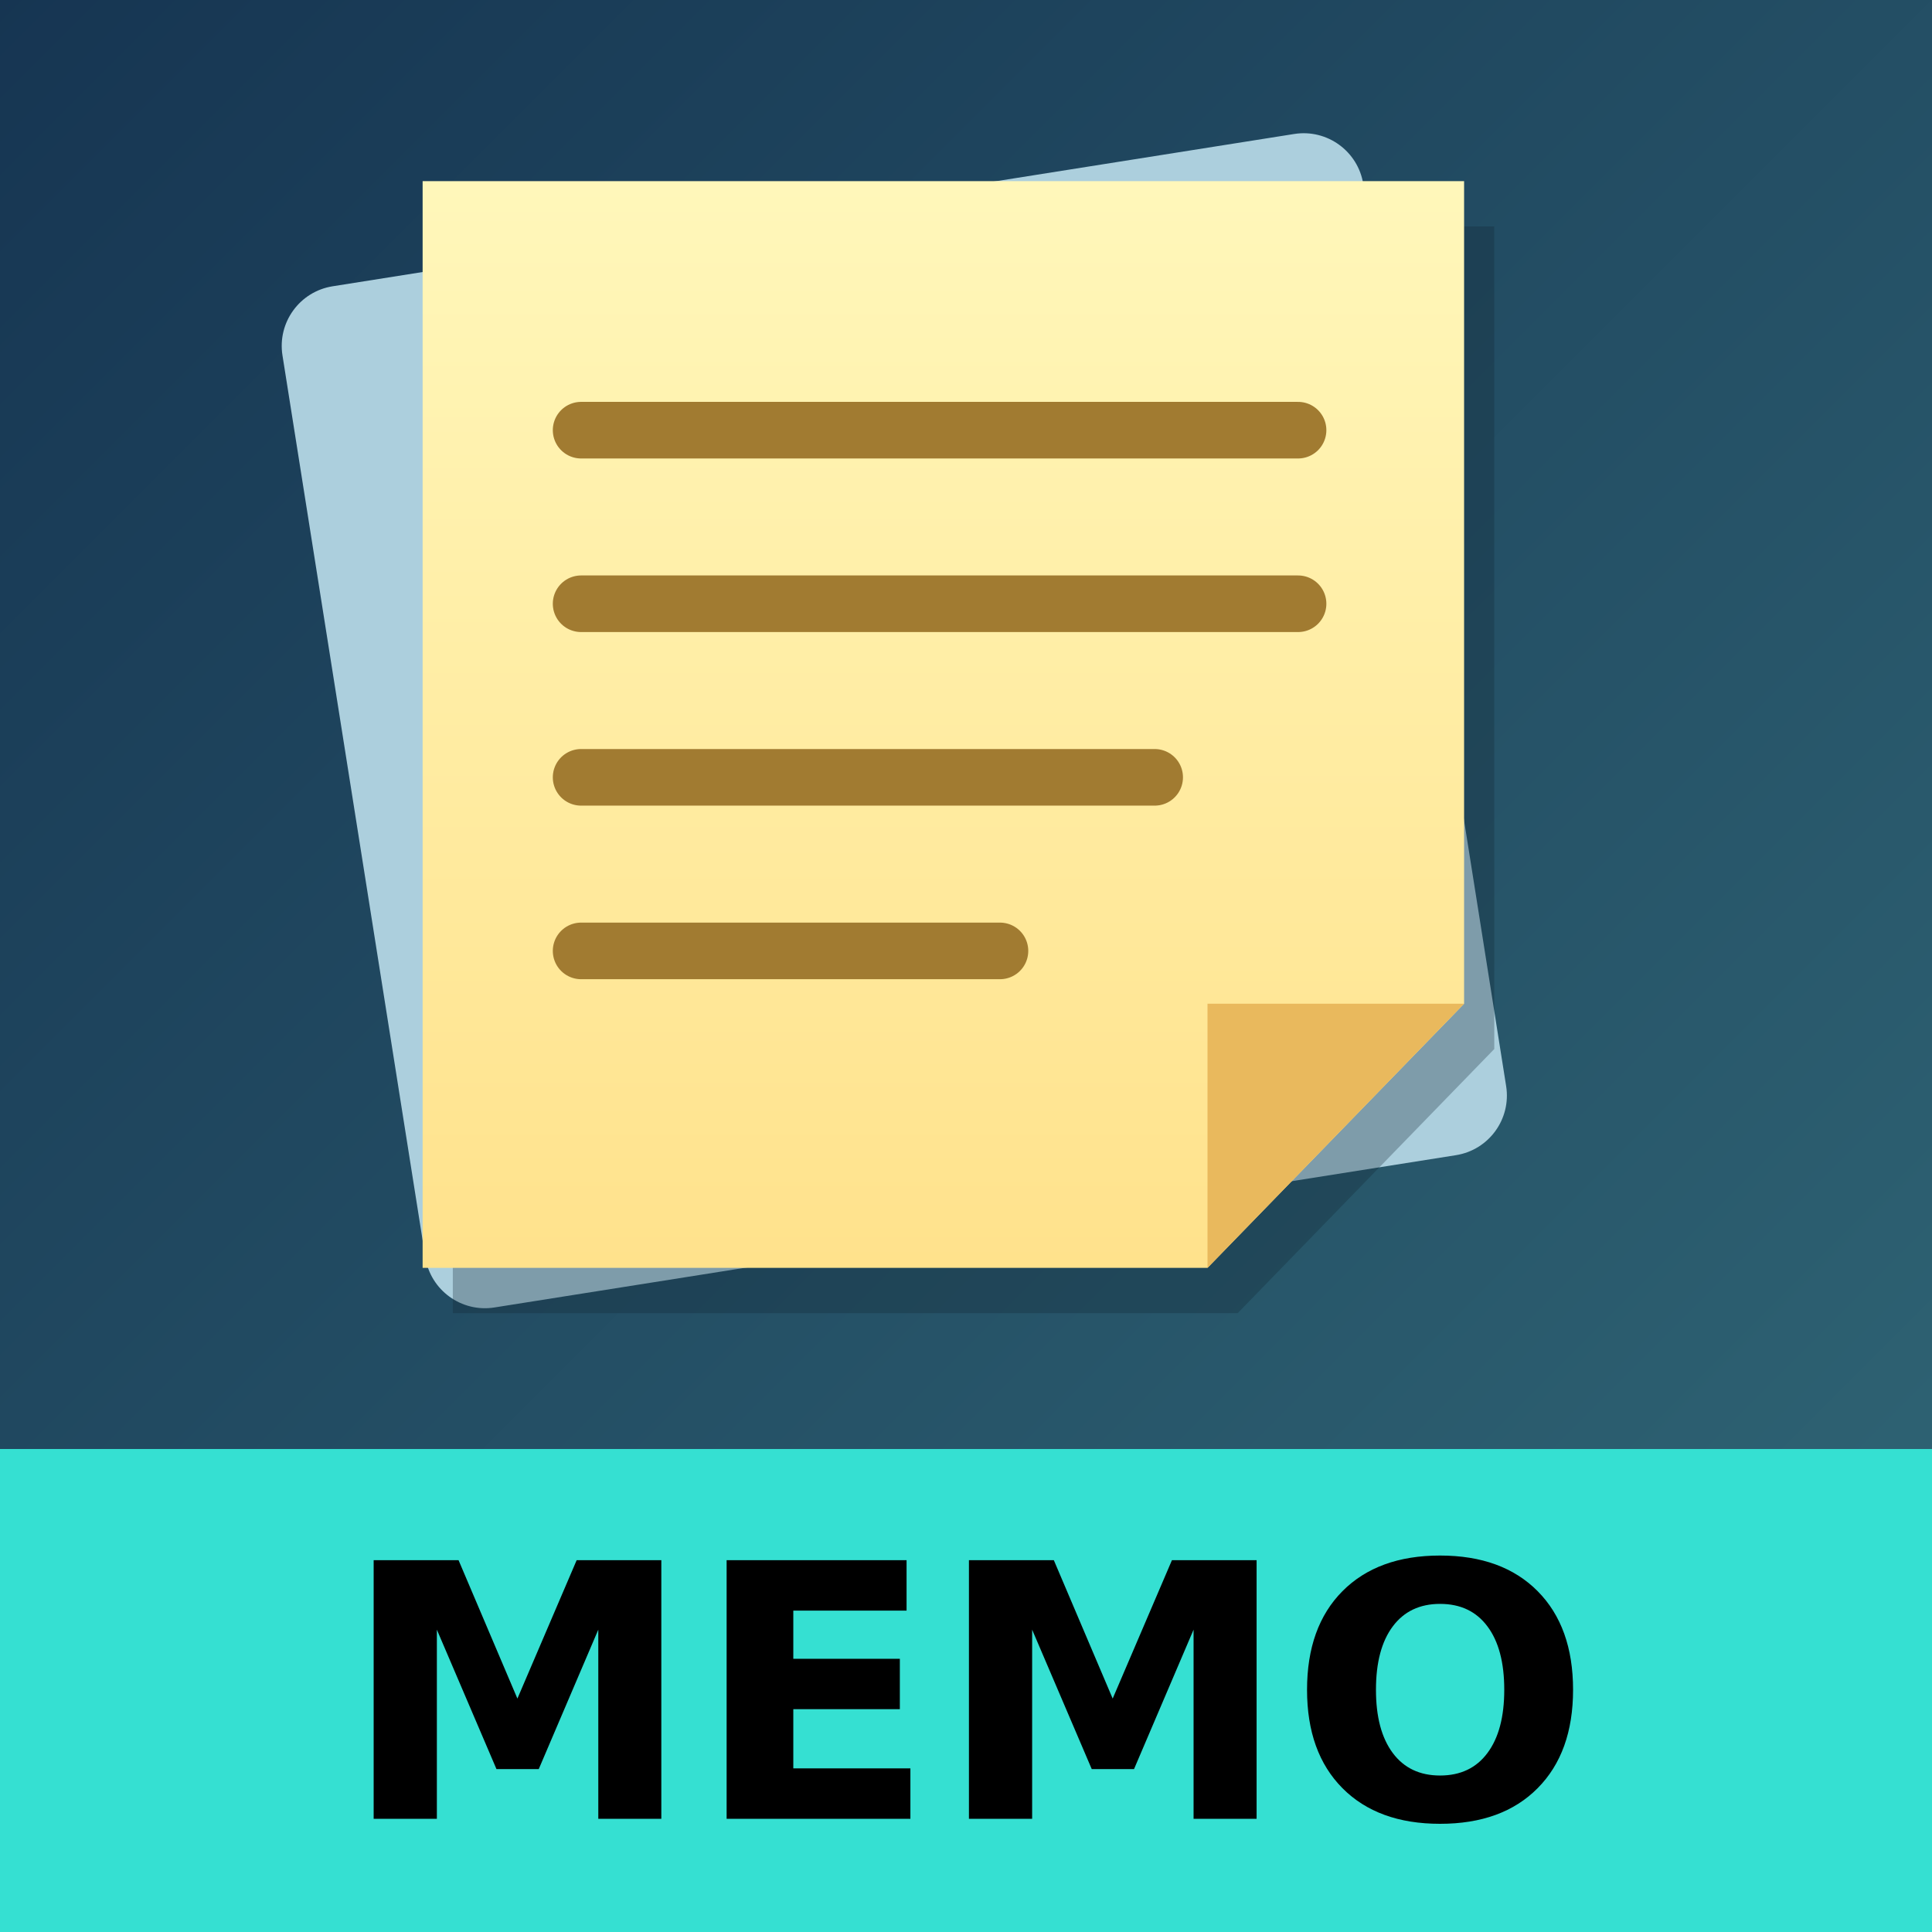
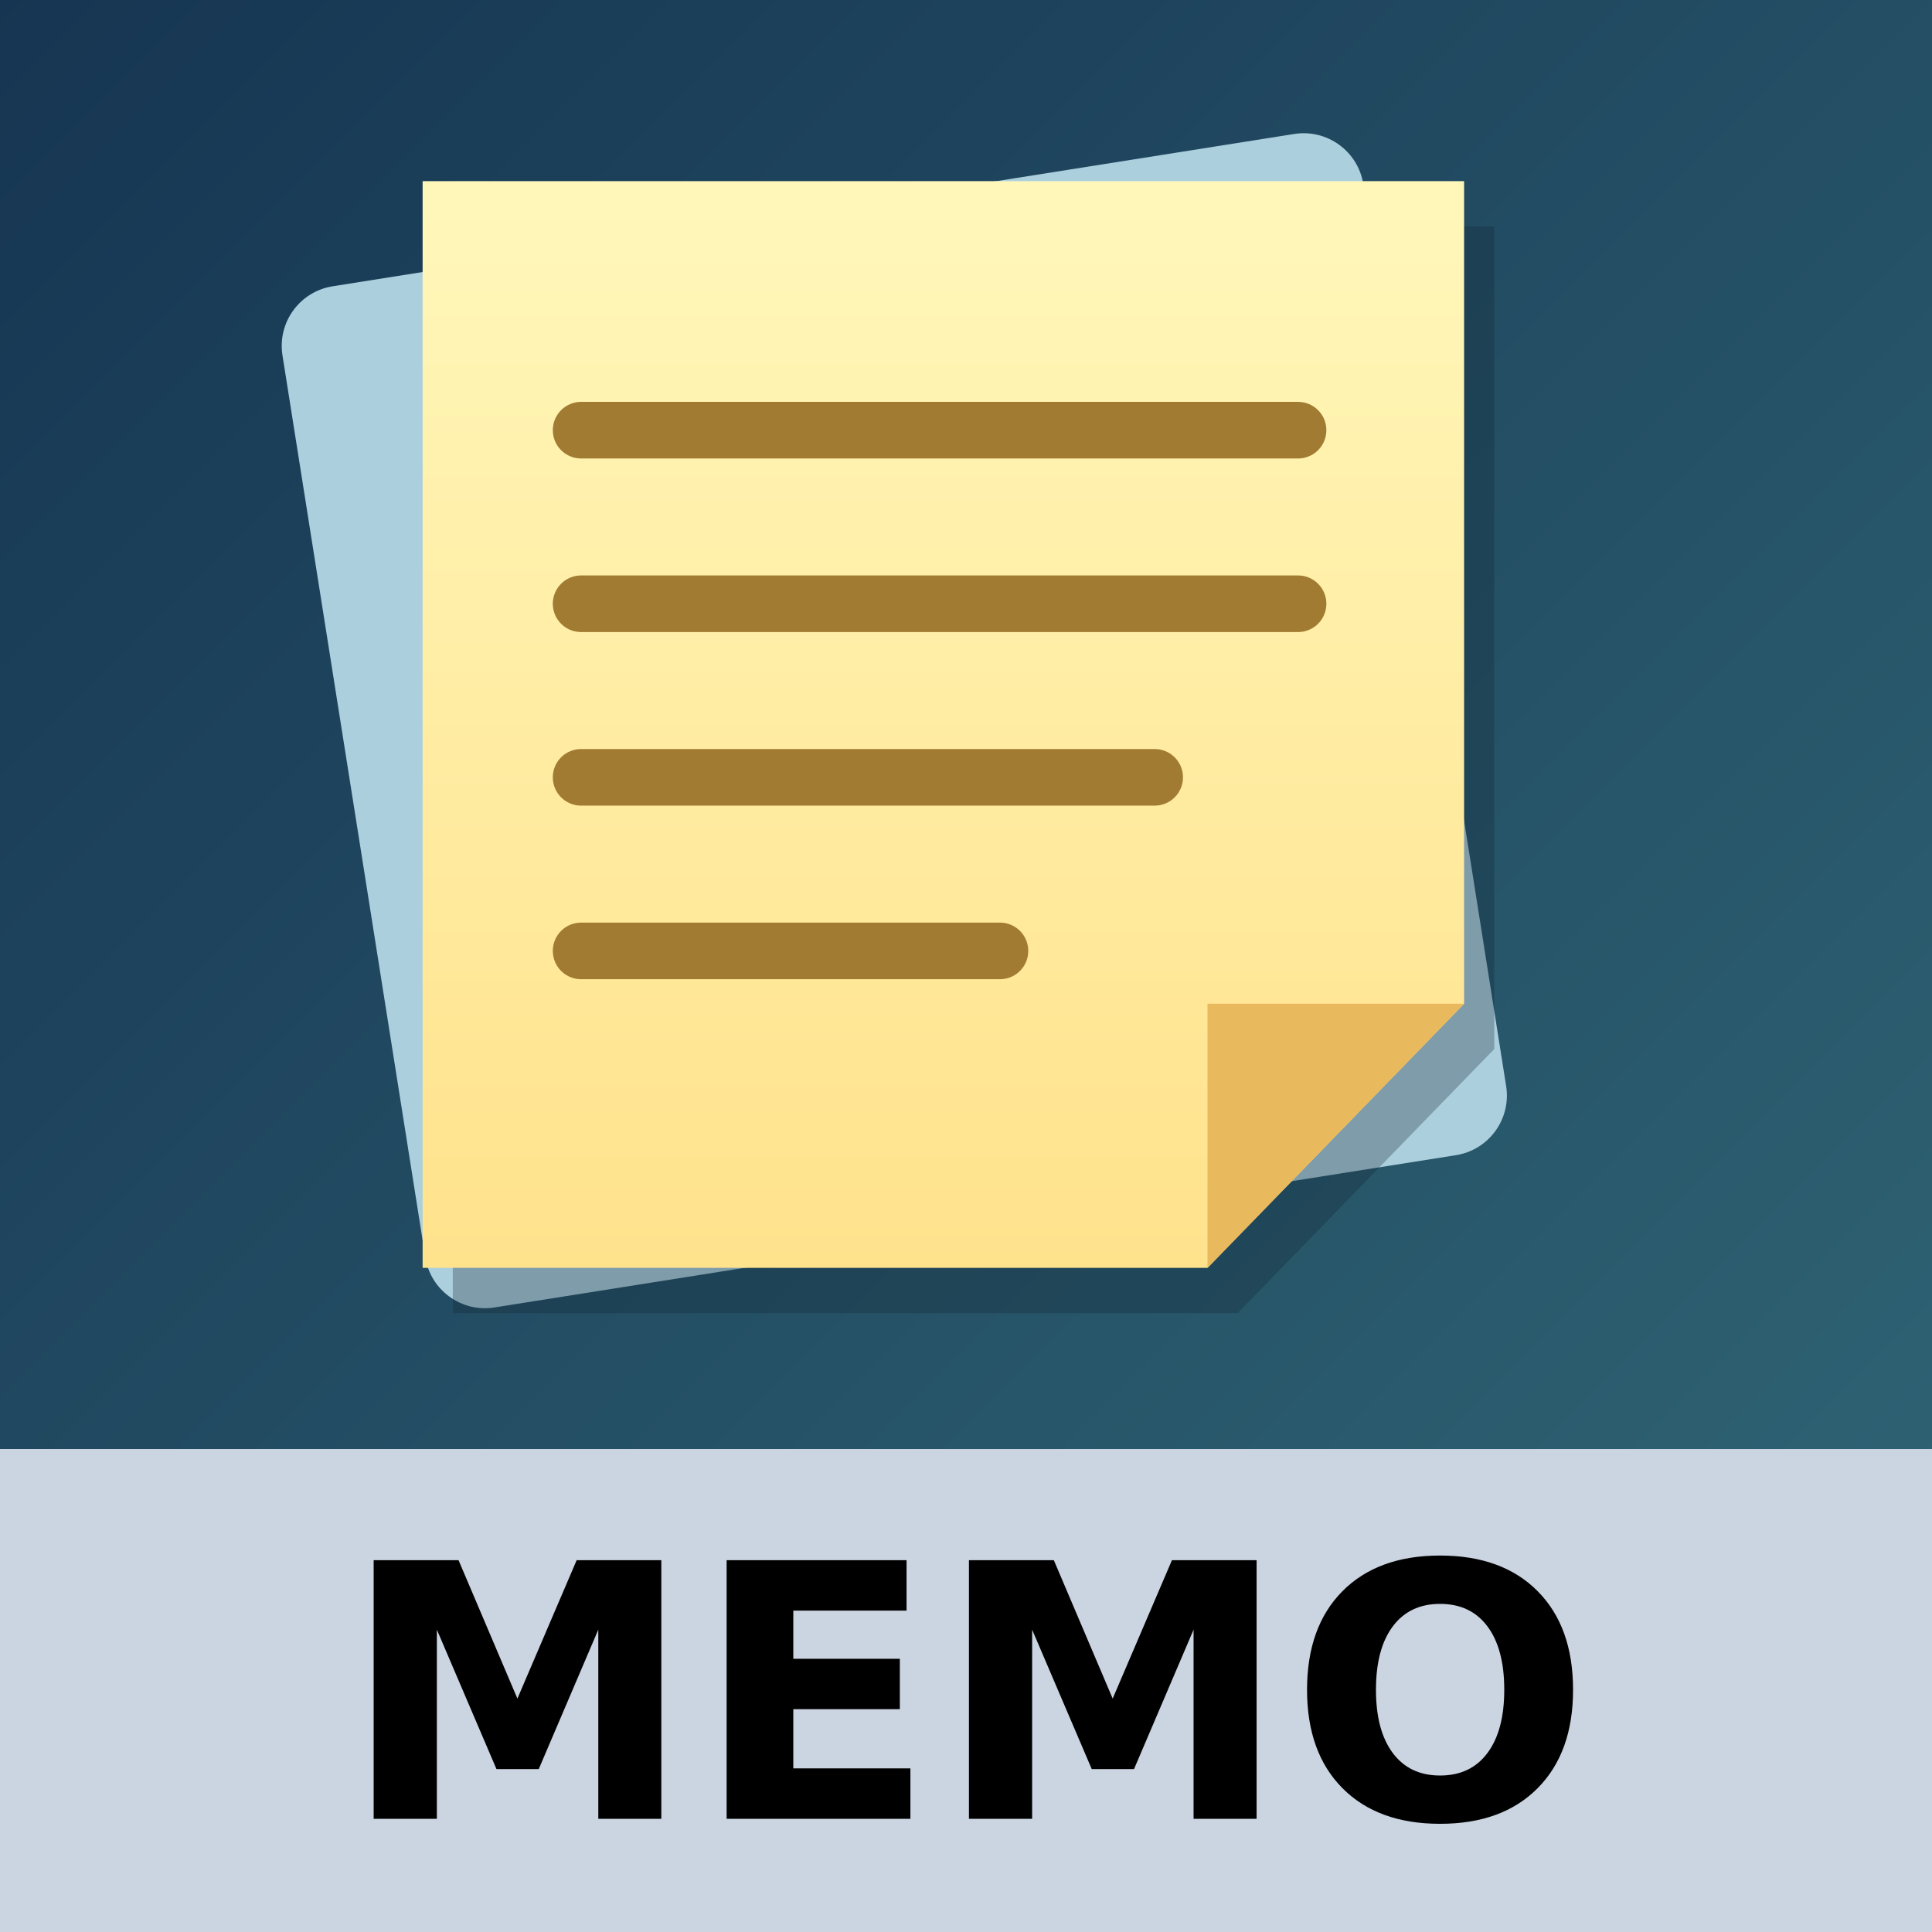
<svg xmlns="http://www.w3.org/2000/svg" width="512" height="512" viewBox="0 0 512 512">
  <defs>
    <linearGradient id="bg" x2="1" y2="1">
      <stop stop-color="#163552" />
      <stop offset="1" stop-color="#316877" />
    </linearGradient>
    <linearGradient id="paper" x2="0" y2="1">
      <stop stop-color="#fff7ba" />
      <stop offset="1" stop-color="#ffe28c" />
    </linearGradient>
  </defs>
  <path fill="url(#bg)" d="M0 0h512v512H0z" />
  <rect x="92" y="54" width="290" height="274" rx="16" fill="#accfdd" transform="rotate(-9 237 191)" />
  <path d="M112 48h276v218l-68 70H112z" fill="#102534" opacity=".3" transform="translate(8 12)" />
  <path d="M112 48h276v218l-68 70H112z" fill="url(#paper)" />
  <path d="M320 336v-70h68z" fill="#e9b95d" />
  <path d="M154 114h190M154 160h190M154 206h152M154 252h111" fill="none" stroke="#a17b31" stroke-width="15" stroke-linecap="round" />
-   <path fill="#35e0d2" d="M0 384h512v128H0z" />
+   <path fill="#CBD5E1" d="M0 384h512v128H0z" />
  <text x="256" y="482" text-anchor="middle" font-family="DejaVu Sans,sans-serif" font-size="94" font-weight="bold" fill="#000000">MEMO</text>
</svg>
